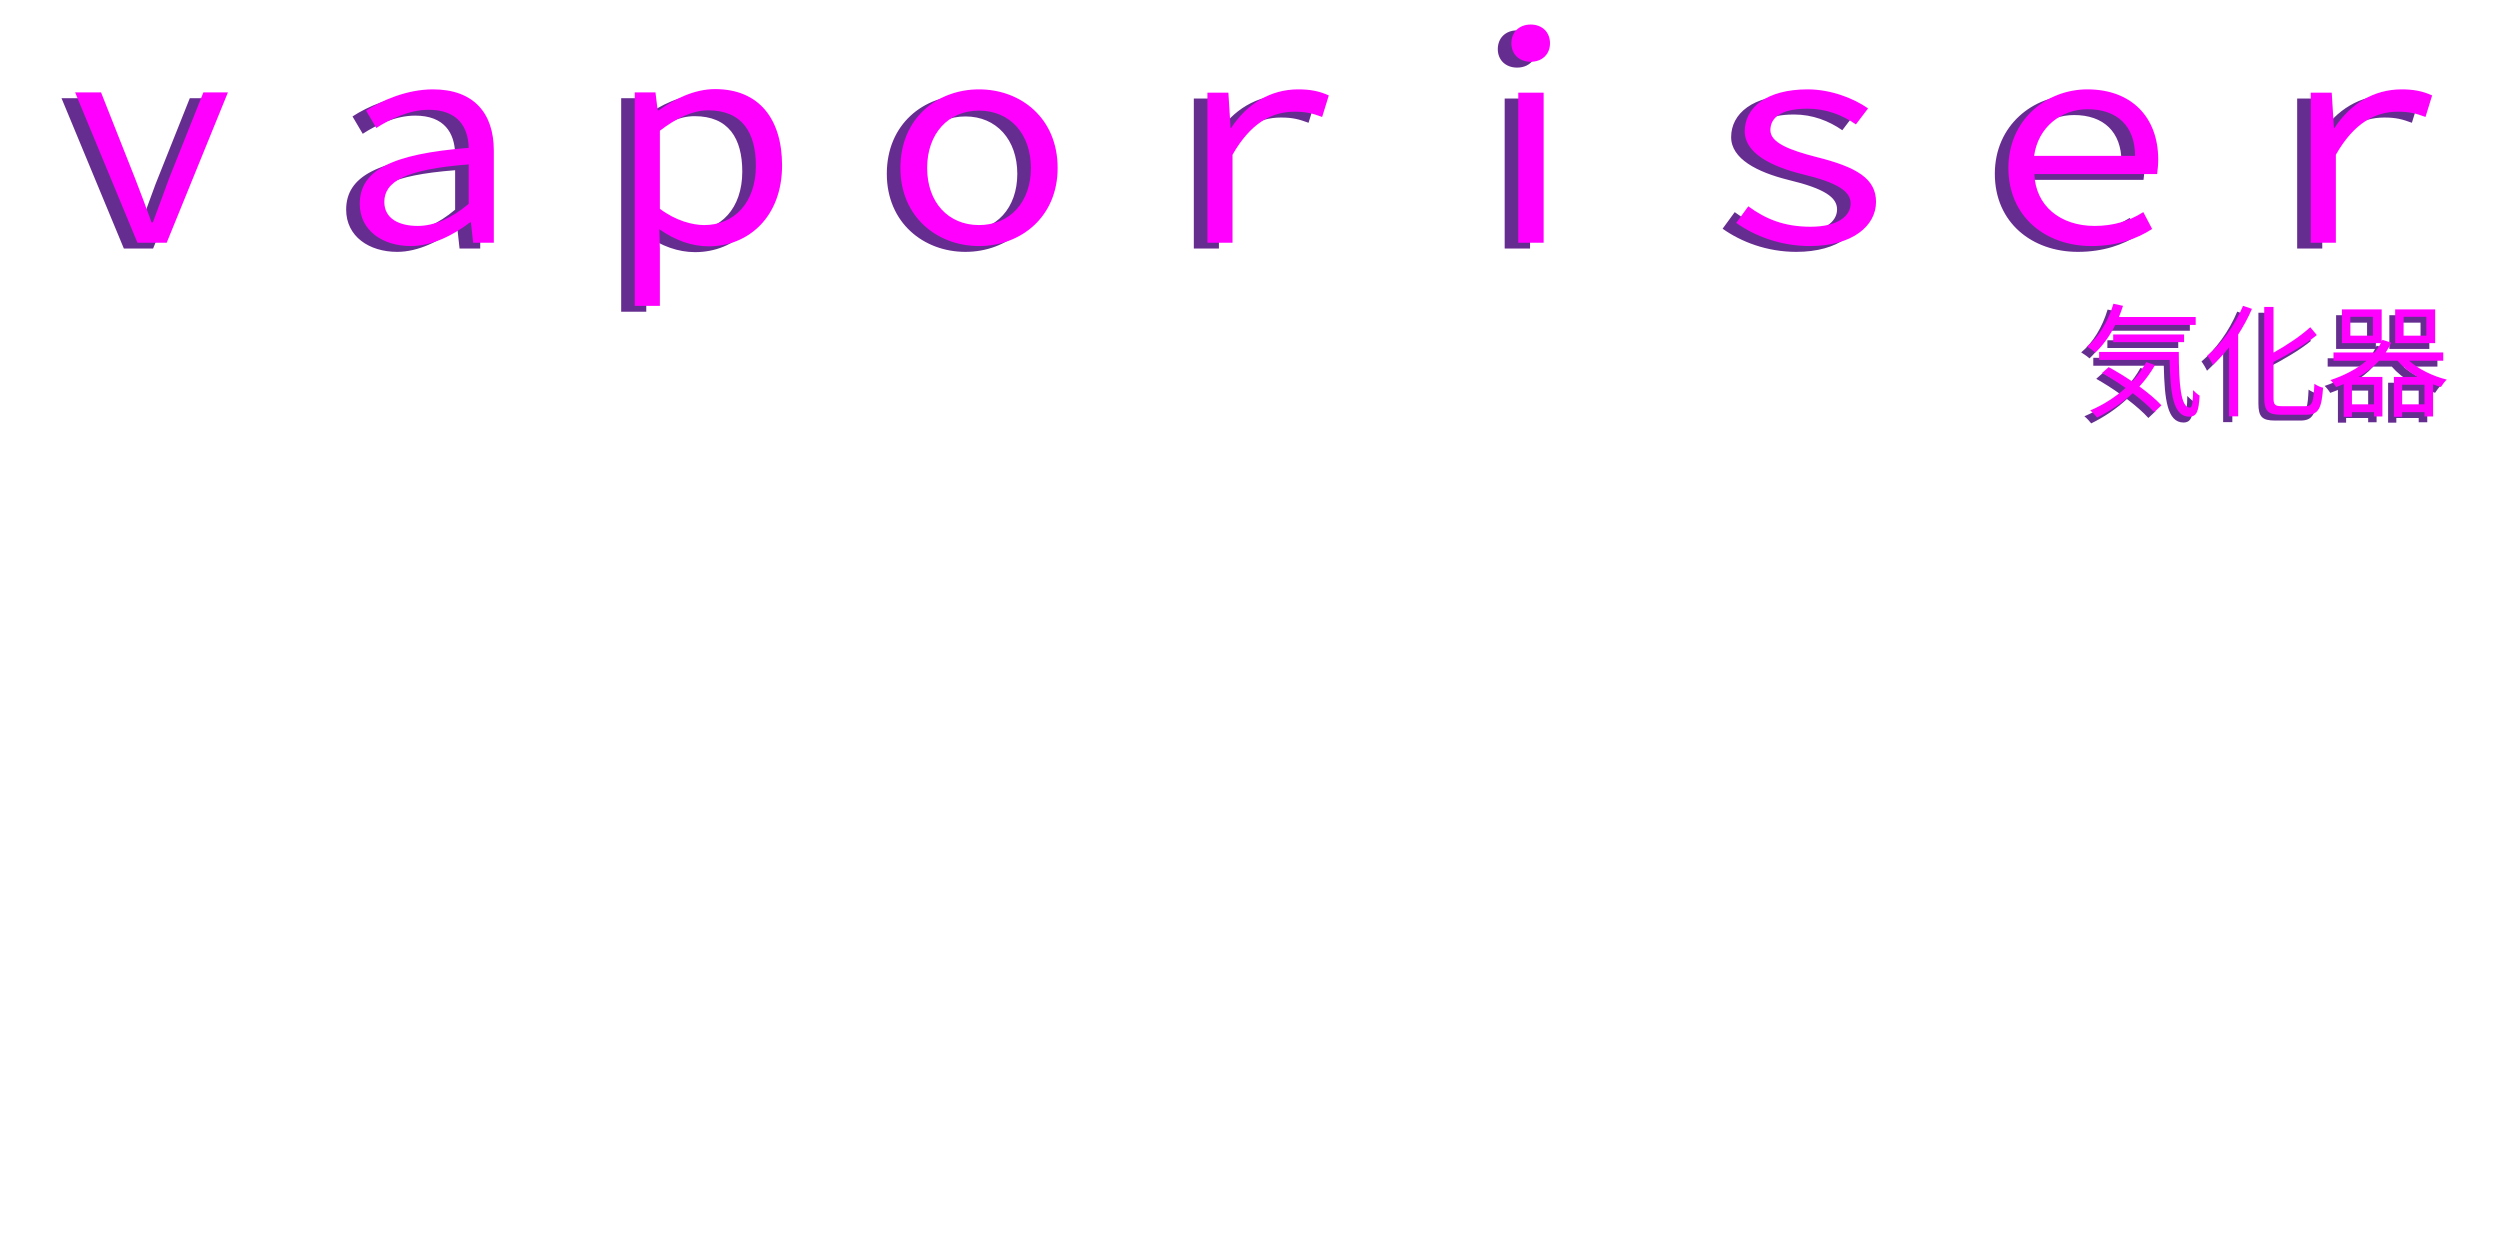
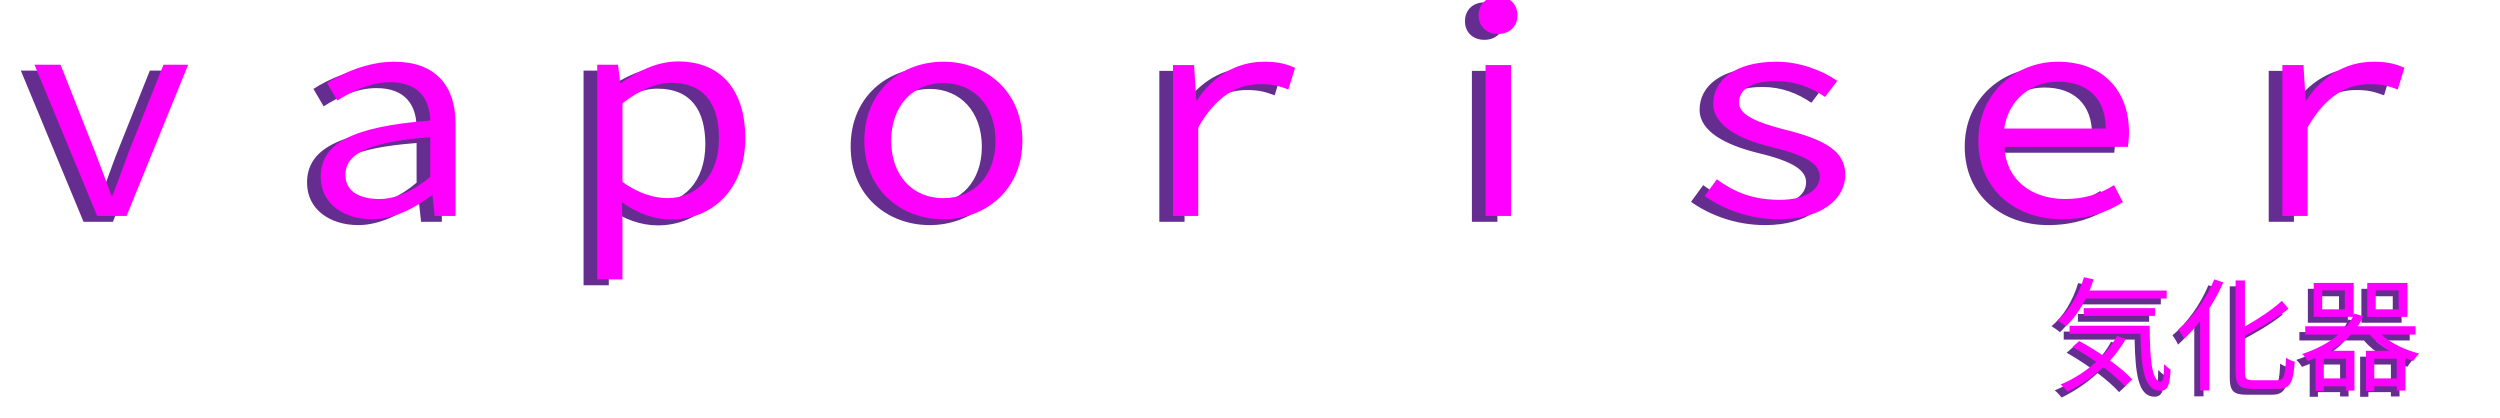
- <svg xmlns="http://www.w3.org/2000/svg" id="Layer_1" data-name="Layer 1" viewBox="0 0 1287 647.41">
+ <svg xmlns="http://www.w3.org/2000/svg" id="Layer_1" data-name="Layer 1" viewBox="0 0 1280 214">
  <defs>
    <style>.cls-1,.cls-3{font-size:142px;}.cls-1,.cls-2{fill:#662d91;}.cls-1,.cls-2,.cls-3,.cls-4{font-family:KozGoPr6N-Regular-90ms-RKSJ-H, Kozuka Gothic Pr6N;}.cls-2,.cls-4{font-size:63px;}.cls-3,.cls-4{fill:#f0f;}</style>
  </defs>
-   <text class="cls-1" transform="translate(0 127.96)">ｖａｐｏｒｉｓｅｒ</text>
-   <text class="cls-2" transform="translate(1069 212.41)">気化器</text>
-   <text class="cls-3" transform="translate(7 124.96)">ｖａｐｏｒｉｓｅｒ</text>
-   <text class="cls-4" transform="translate(1072 209.41)">気化器</text>
+   <text class="cls-1" transform="translate(-21 113.55)">ｖａｐｏｒｉｓｅｒ</text>
+   <text class="cls-2" transform="translate(1048 198)">気化器</text>
+   <text class="cls-3" transform="translate(-14 110.55)">ｖａｐｏｒｉｓｅｒ</text>
+   <text class="cls-4" transform="translate(1051 195)">気化器</text>
</svg>
